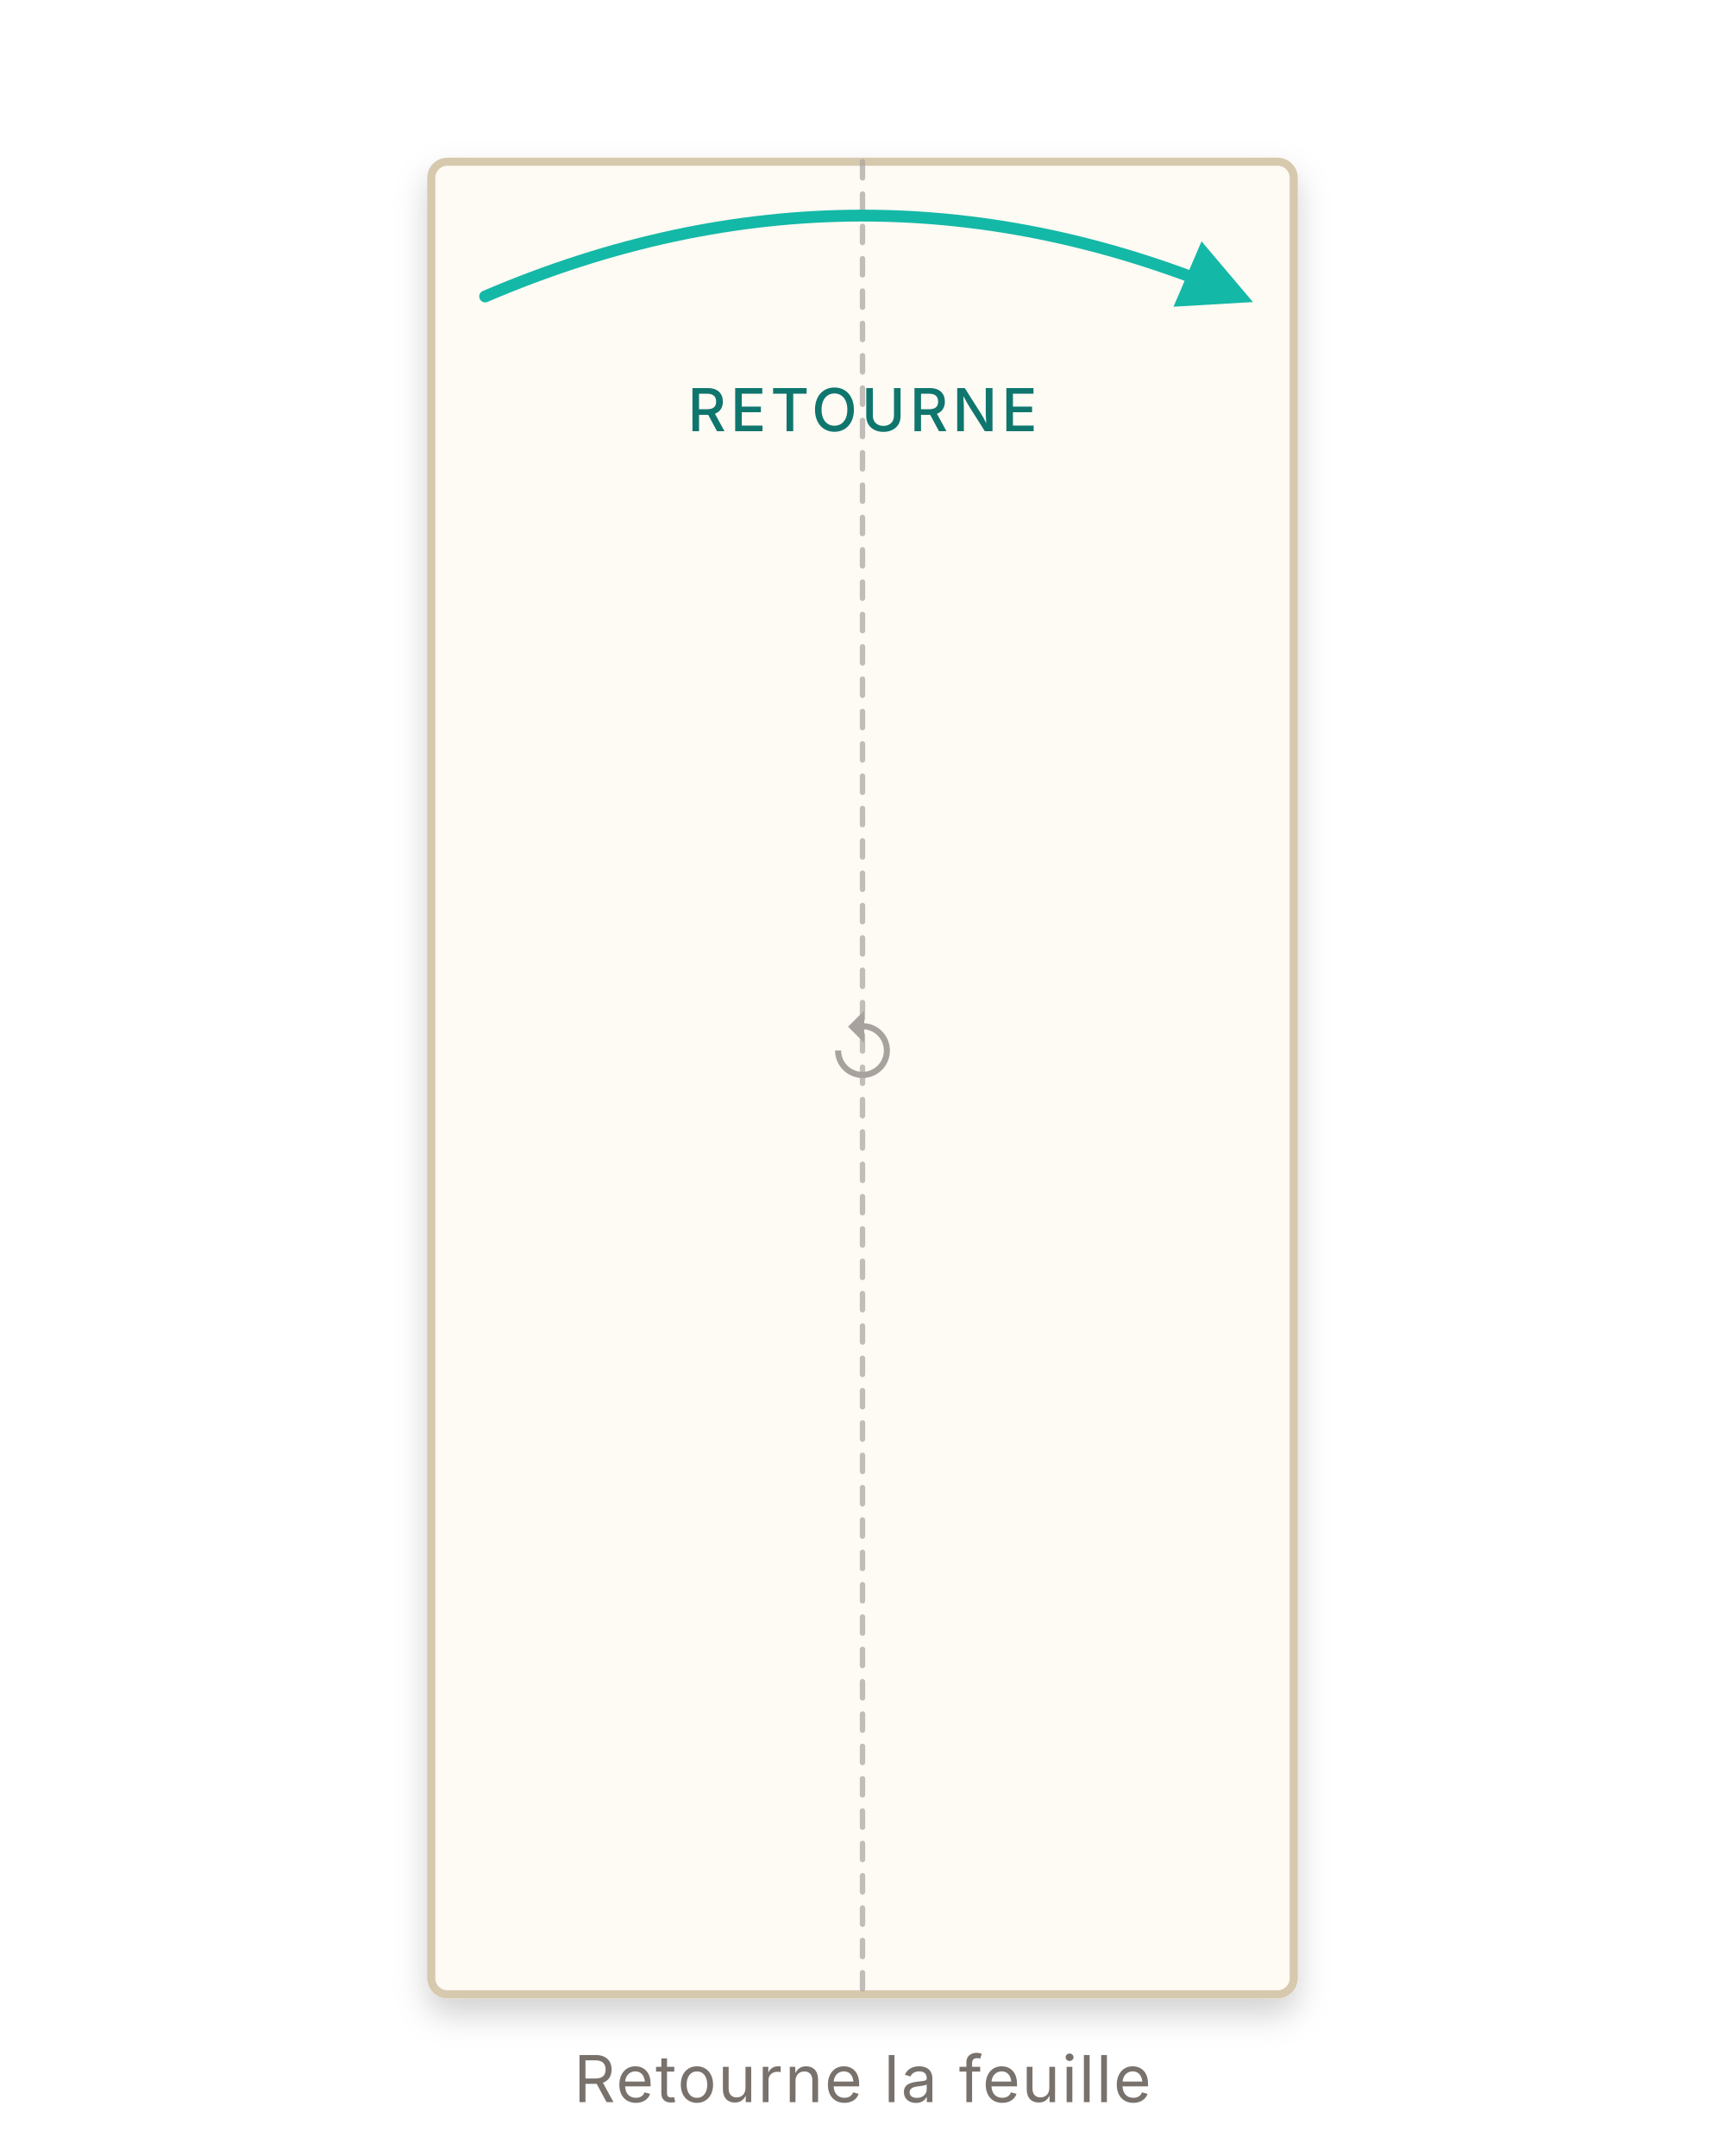
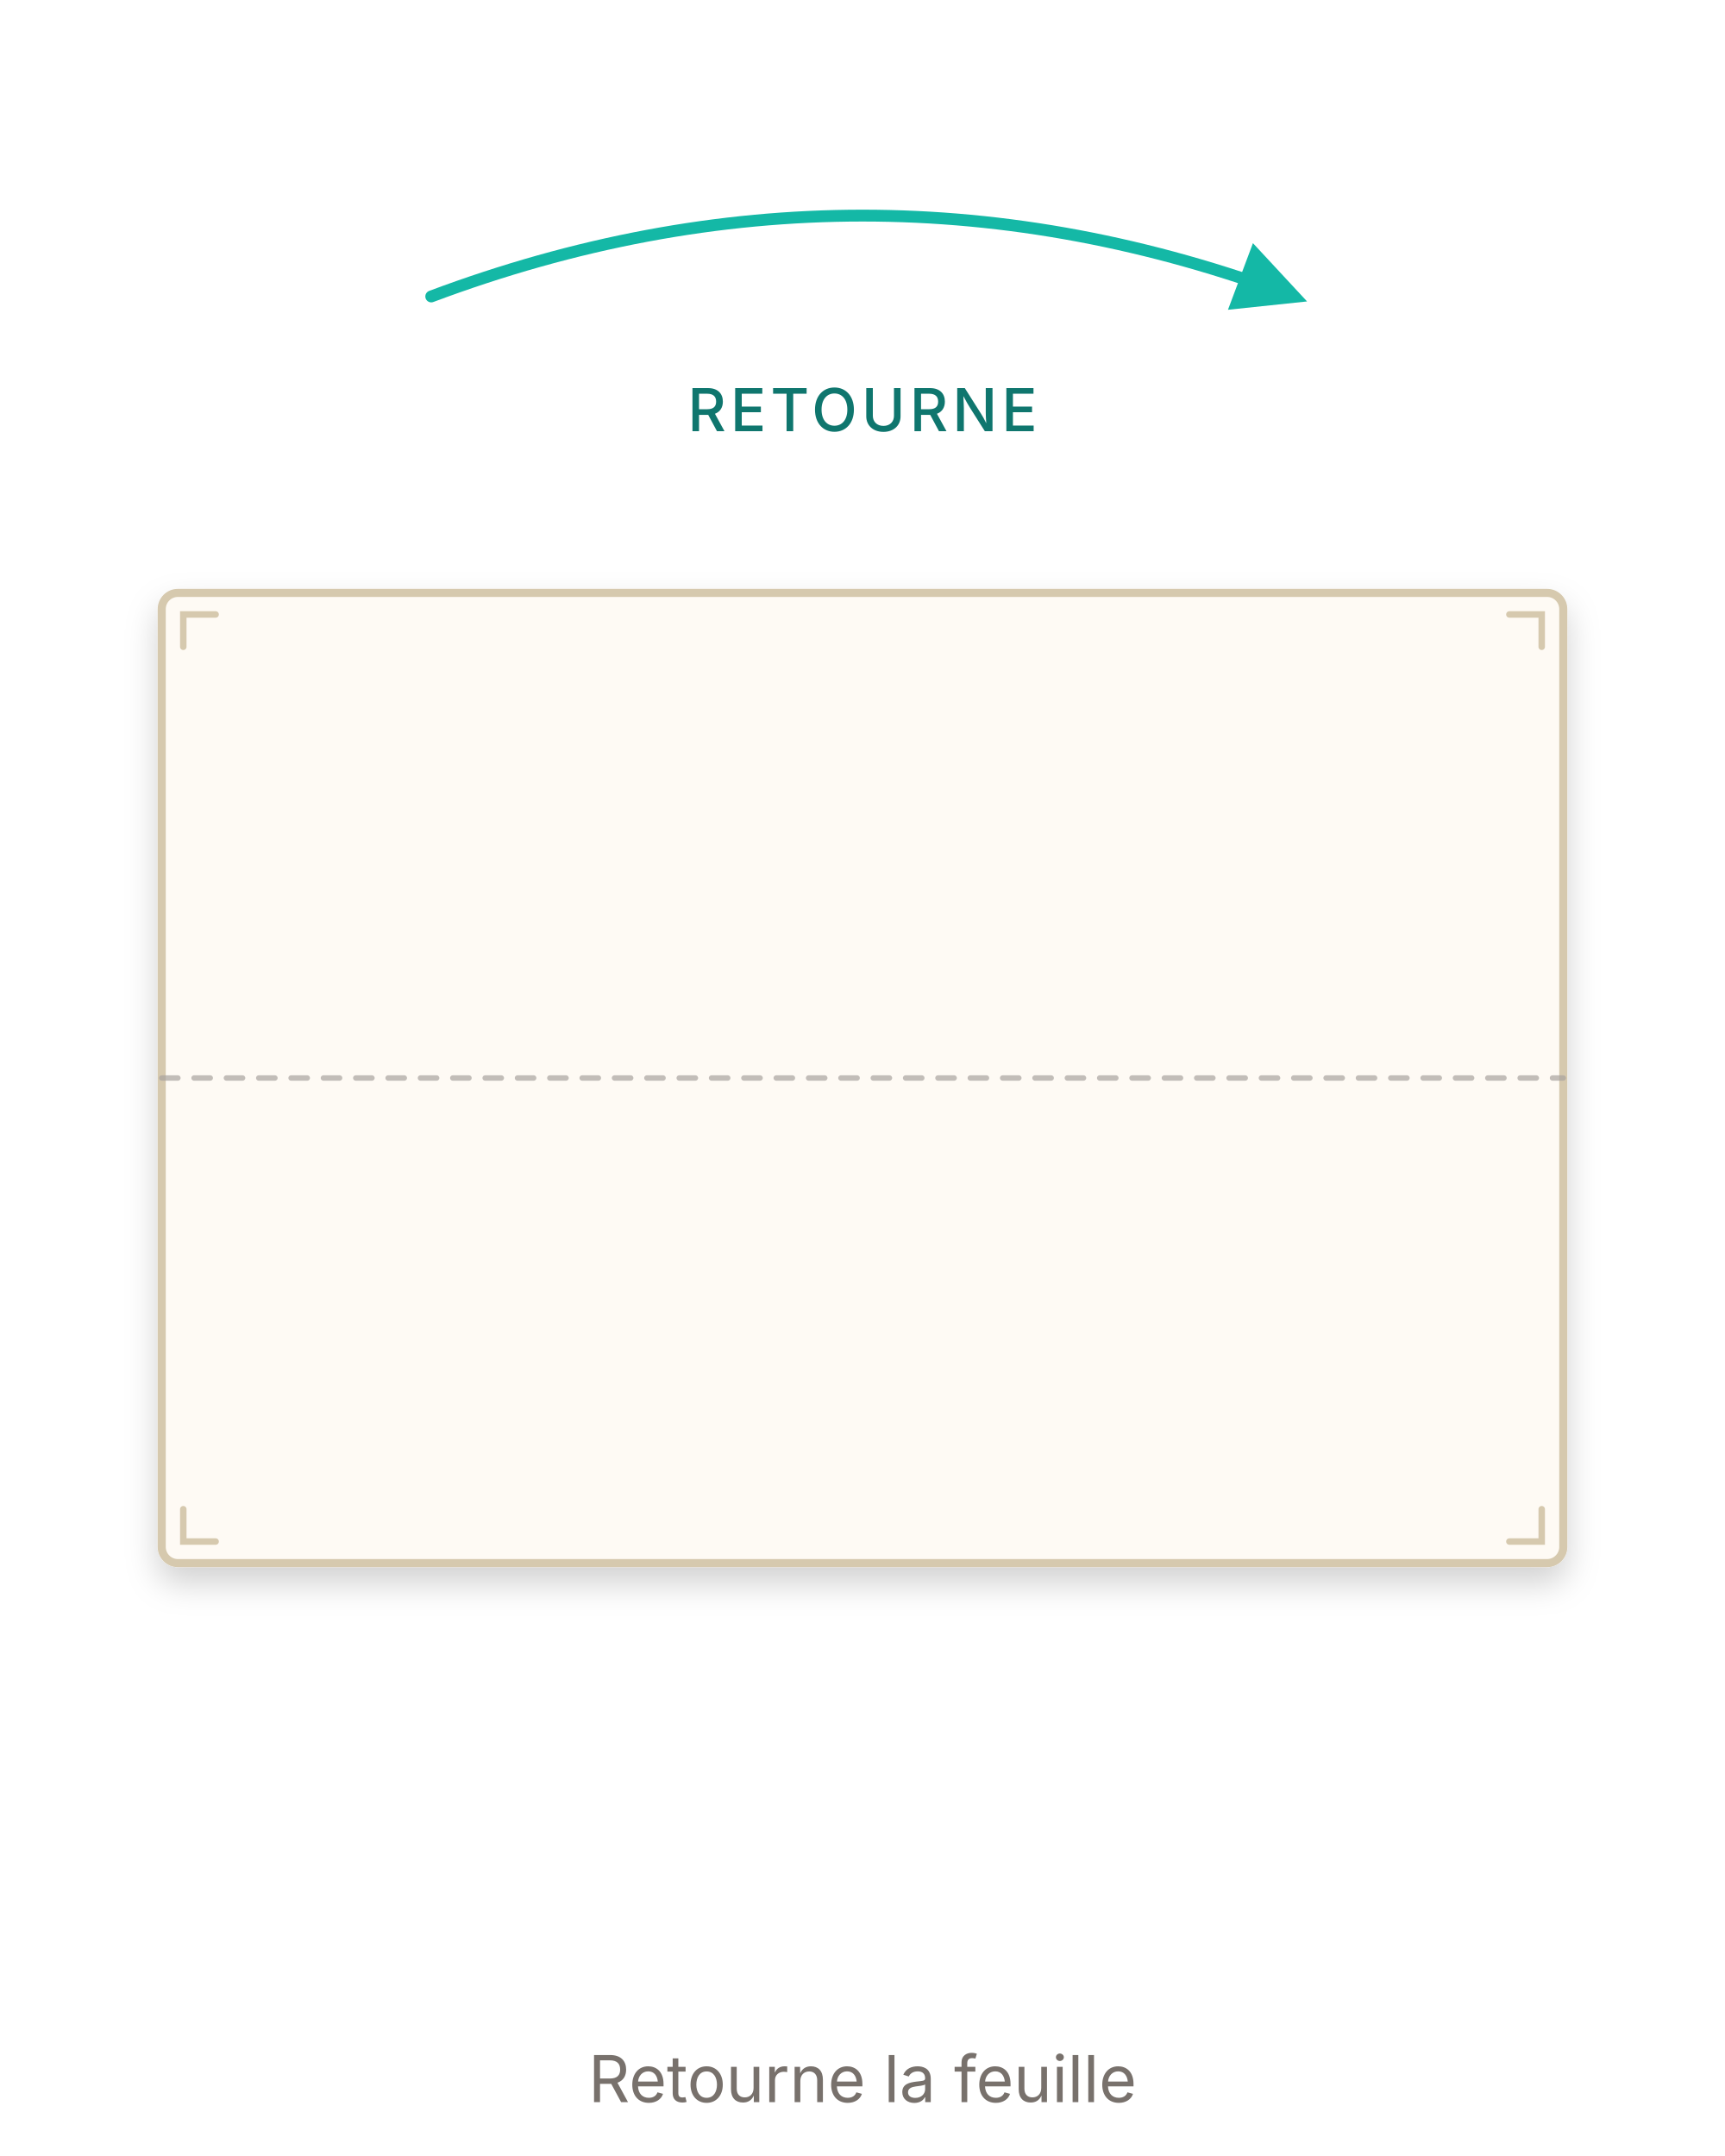
- <svg xmlns="http://www.w3.org/2000/svg" viewBox="0 0 320 400" fill="none" font-family="system-ui, -apple-system, sans-serif">
+ <svg xmlns="http://www.w3.org/2000/svg" viewBox="0 0 320 400" fill="none" font-family="system-ui,-apple-system,sans-serif">
  <defs>
    <filter id="ps" x="-10%" y="-10%" width="120%" height="120%">
      <feGaussianBlur in="SourceAlpha" stdDeviation="3" />
      <feOffset dx="0" dy="3" />
      <feComponentTransfer>
        <feFuncA type="linear" slope="0.18" />
      </feComponentTransfer>
      <feMerge>
        <feMergeNode />
        <feMergeNode in="SourceGraphic" />
      </feMerge>
    </filter>
    <marker id="arr" viewBox="0 0 10 10" refX="8" refY="5" markerWidth="6" markerHeight="6" orient="auto-start-reverse">
      <path d="M 0 0 L 10 5 L 0 10 z" fill="#6366f1" />
    </marker>
    <marker id="arrT" viewBox="0 0 10 10" refX="8" refY="5" markerWidth="6" markerHeight="6" orient="auto-start-reverse">
      <path d="M 0 0 L 10 5 L 0 10 z" fill="#14b8a6" />
    </marker>
    <linearGradient id="foldTri" x1="0" y1="0" x2="1" y2="1">
      <stop offset="0" stop-color="#fff7ed" />
      <stop offset="1" stop-color="#fed7aa" stop-opacity="0.7" />
    </linearGradient>
  </defs>
-   <rect x="80" y="30" width="160" height="340" rx="3" fill="#fefaf4" stroke="#d6c9ae" stroke-width="1.5" filter="url(#ps)" />
-   <line x1="160" y1="30" x2="160" y2="370" stroke="#a8a29e" stroke-width="1" stroke-dasharray="3 3" stroke-linecap="round" opacity="0.7" />
  <g>
-     <path d="M 90 55 Q 160 25 230 55" stroke="#14b8a6" stroke-width="2.2" stroke-linecap="round" fill="none" marker-end="url(#arrT)" />
+     <path d="M 80 55 Q 160 25 240 55" stroke="#14b8a6" stroke-width="2.2" stroke-linecap="round" fill="none" marker-end="url(#arrT)" />
    <text x="160" y="80" text-anchor="middle" font-size="11" font-weight="500" fill="#0f766e" letter-spacing="0.8">RETOURNE</text>
  </g>
-   <text x="160" y="200" text-anchor="middle" font-size="14" fill="#a8a29e" letter-spacing="1">↺</text>
-   <text x="160" y="390" text-anchor="middle" font-size="12" fill="#78716c" letter-spacing="0.3">Retourne la feuille</text>
+   <rect x="30" y="110" width="260" height="180" rx="3" fill="#fefaf4" stroke="#d6c9ae" stroke-width="1.5" filter="url(#ps)" />
+   <path d="M34 120 L34 114 L40 114" stroke="#d6c9ae" stroke-width="1.2" stroke-linecap="round" />
+   <path d="M280 114 L286 114 L286 120" stroke="#d6c9ae" stroke-width="1.2" stroke-linecap="round" />
+   <path d="M34 280 L34 286 L40 286" stroke="#d6c9ae" stroke-width="1.2" stroke-linecap="round" />
+   <path d="M280 286 L286 286 L286 280" stroke="#d6c9ae" stroke-width="1.2" stroke-linecap="round" />
+   <line x1="30" y1="200" x2="290" y2="200" stroke="#a8a29e" stroke-width="1" stroke-dasharray="3 3" stroke-linecap="round" opacity="0.7" />
+   <text x="160" y="390" text-anchor="middle" font-size="12" fill="#78716c">Retourne la feuille</text>
</svg>
